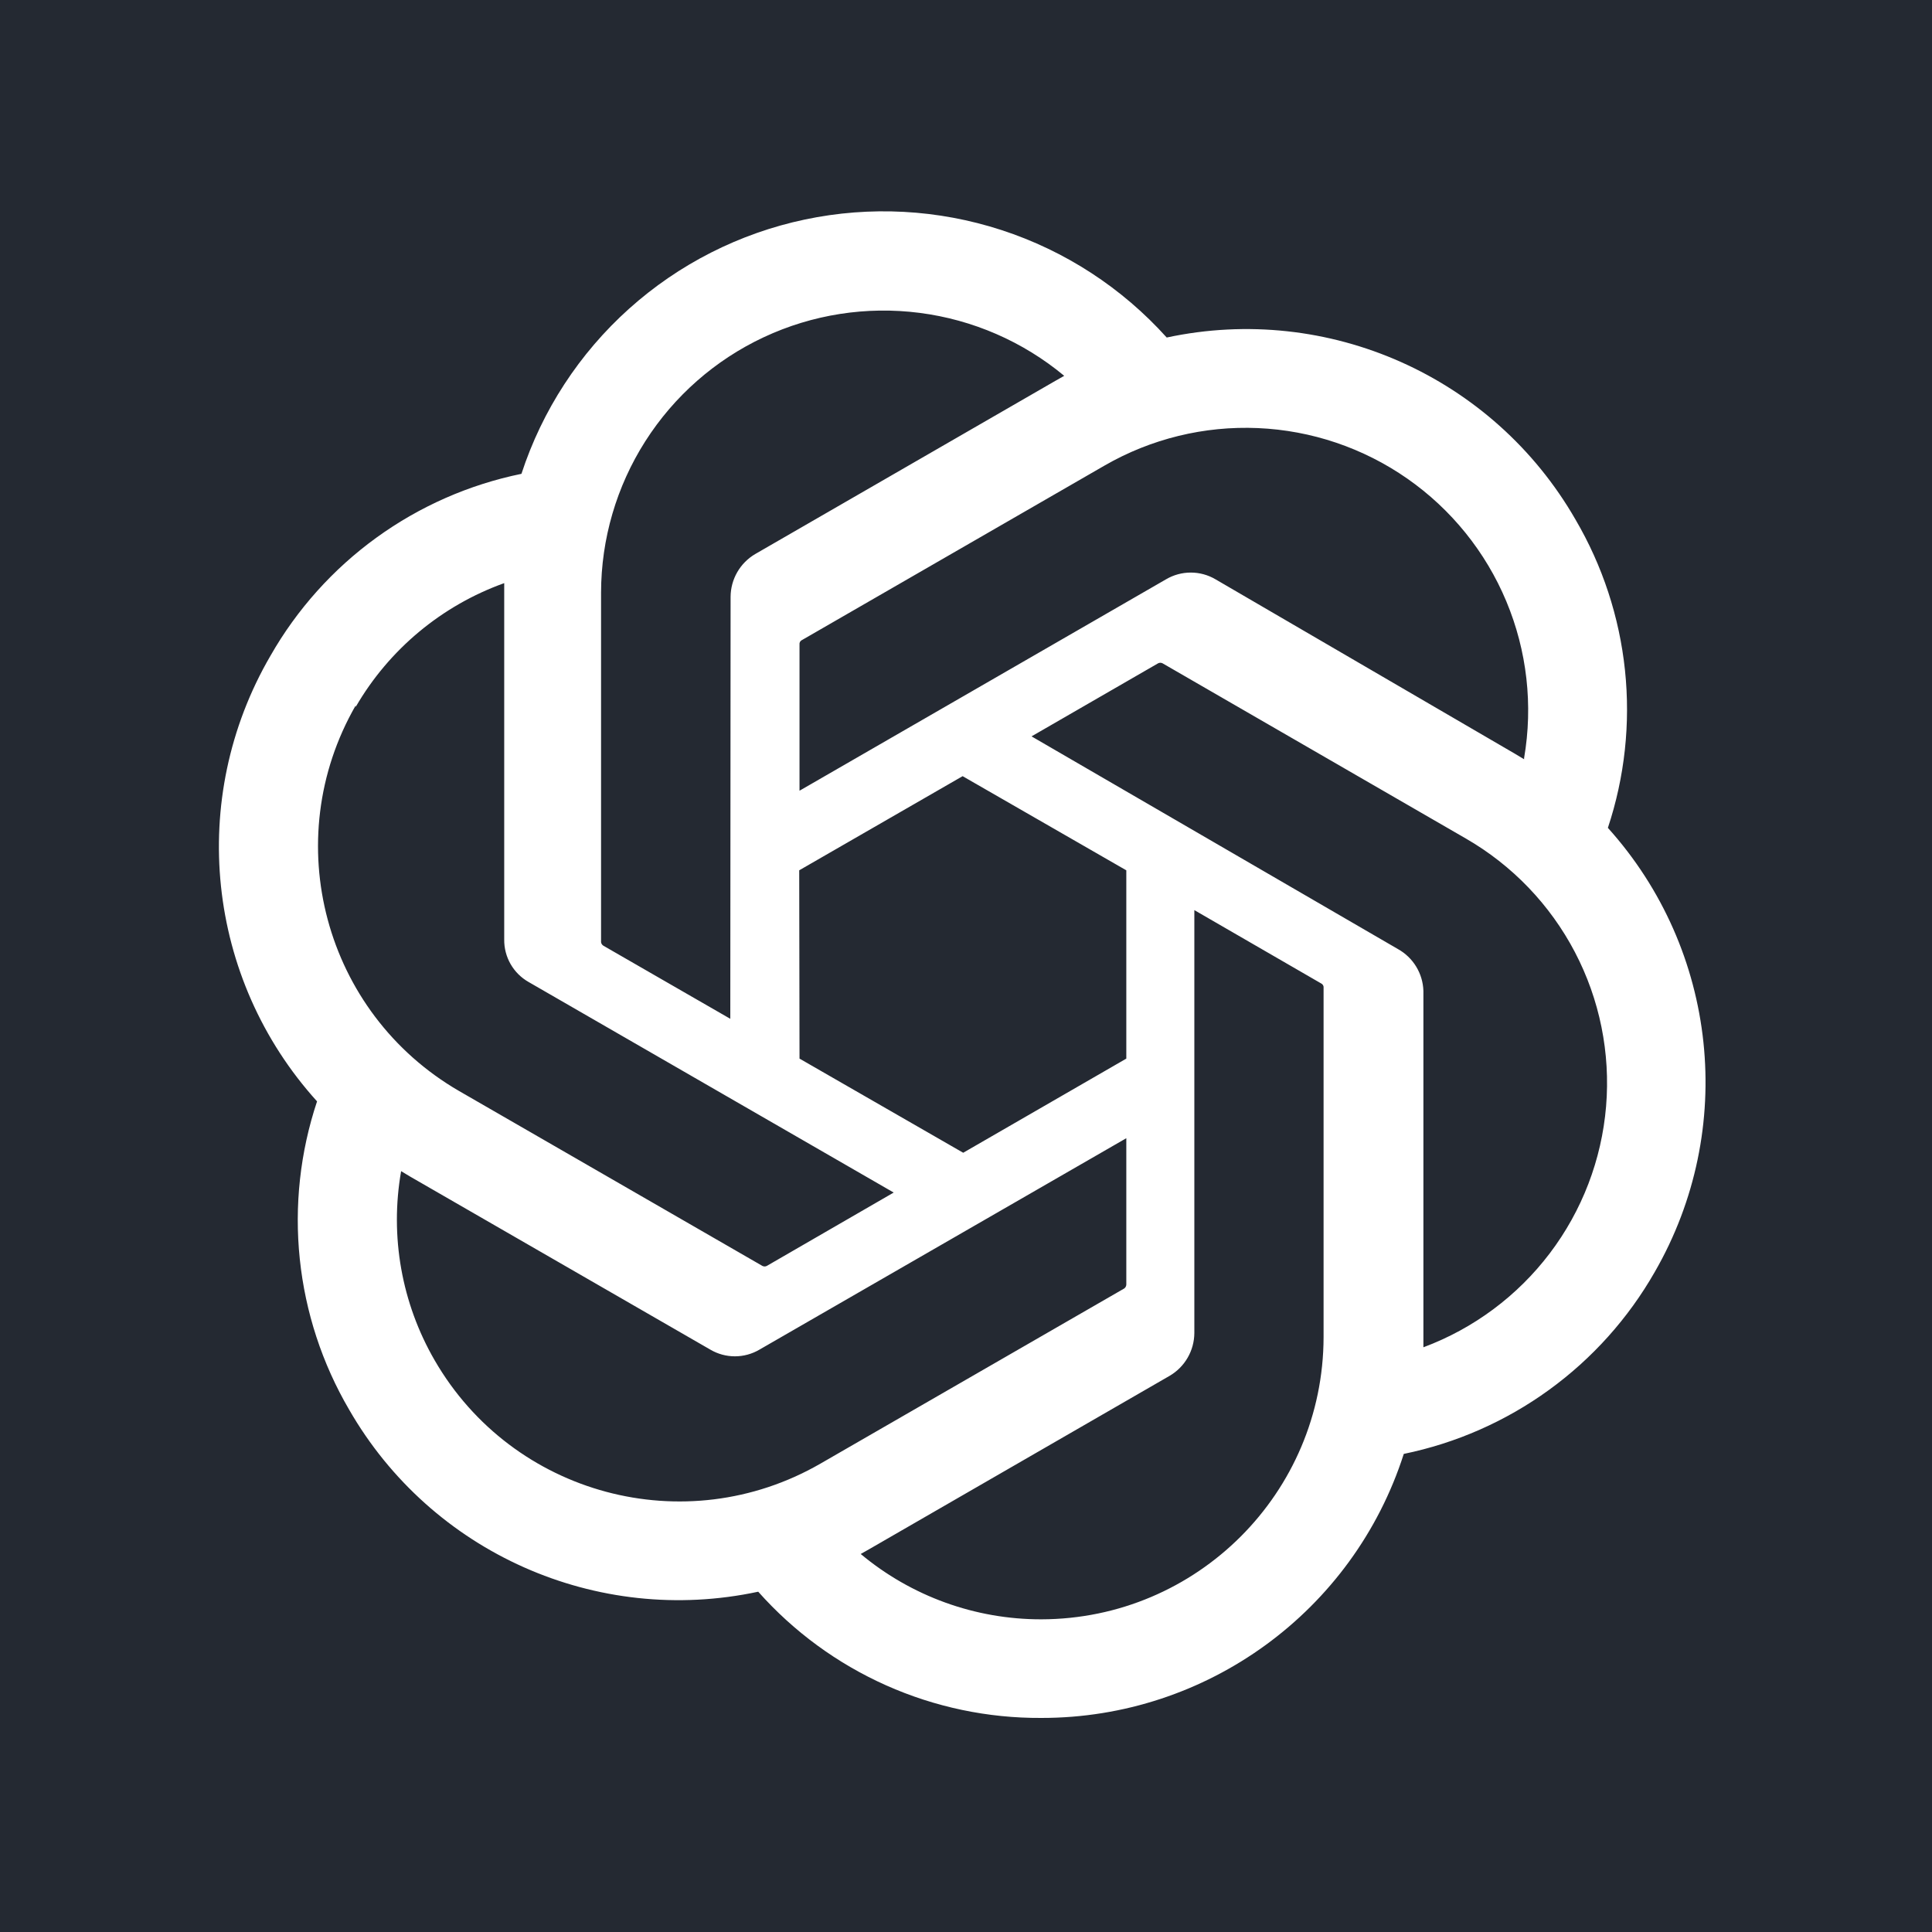
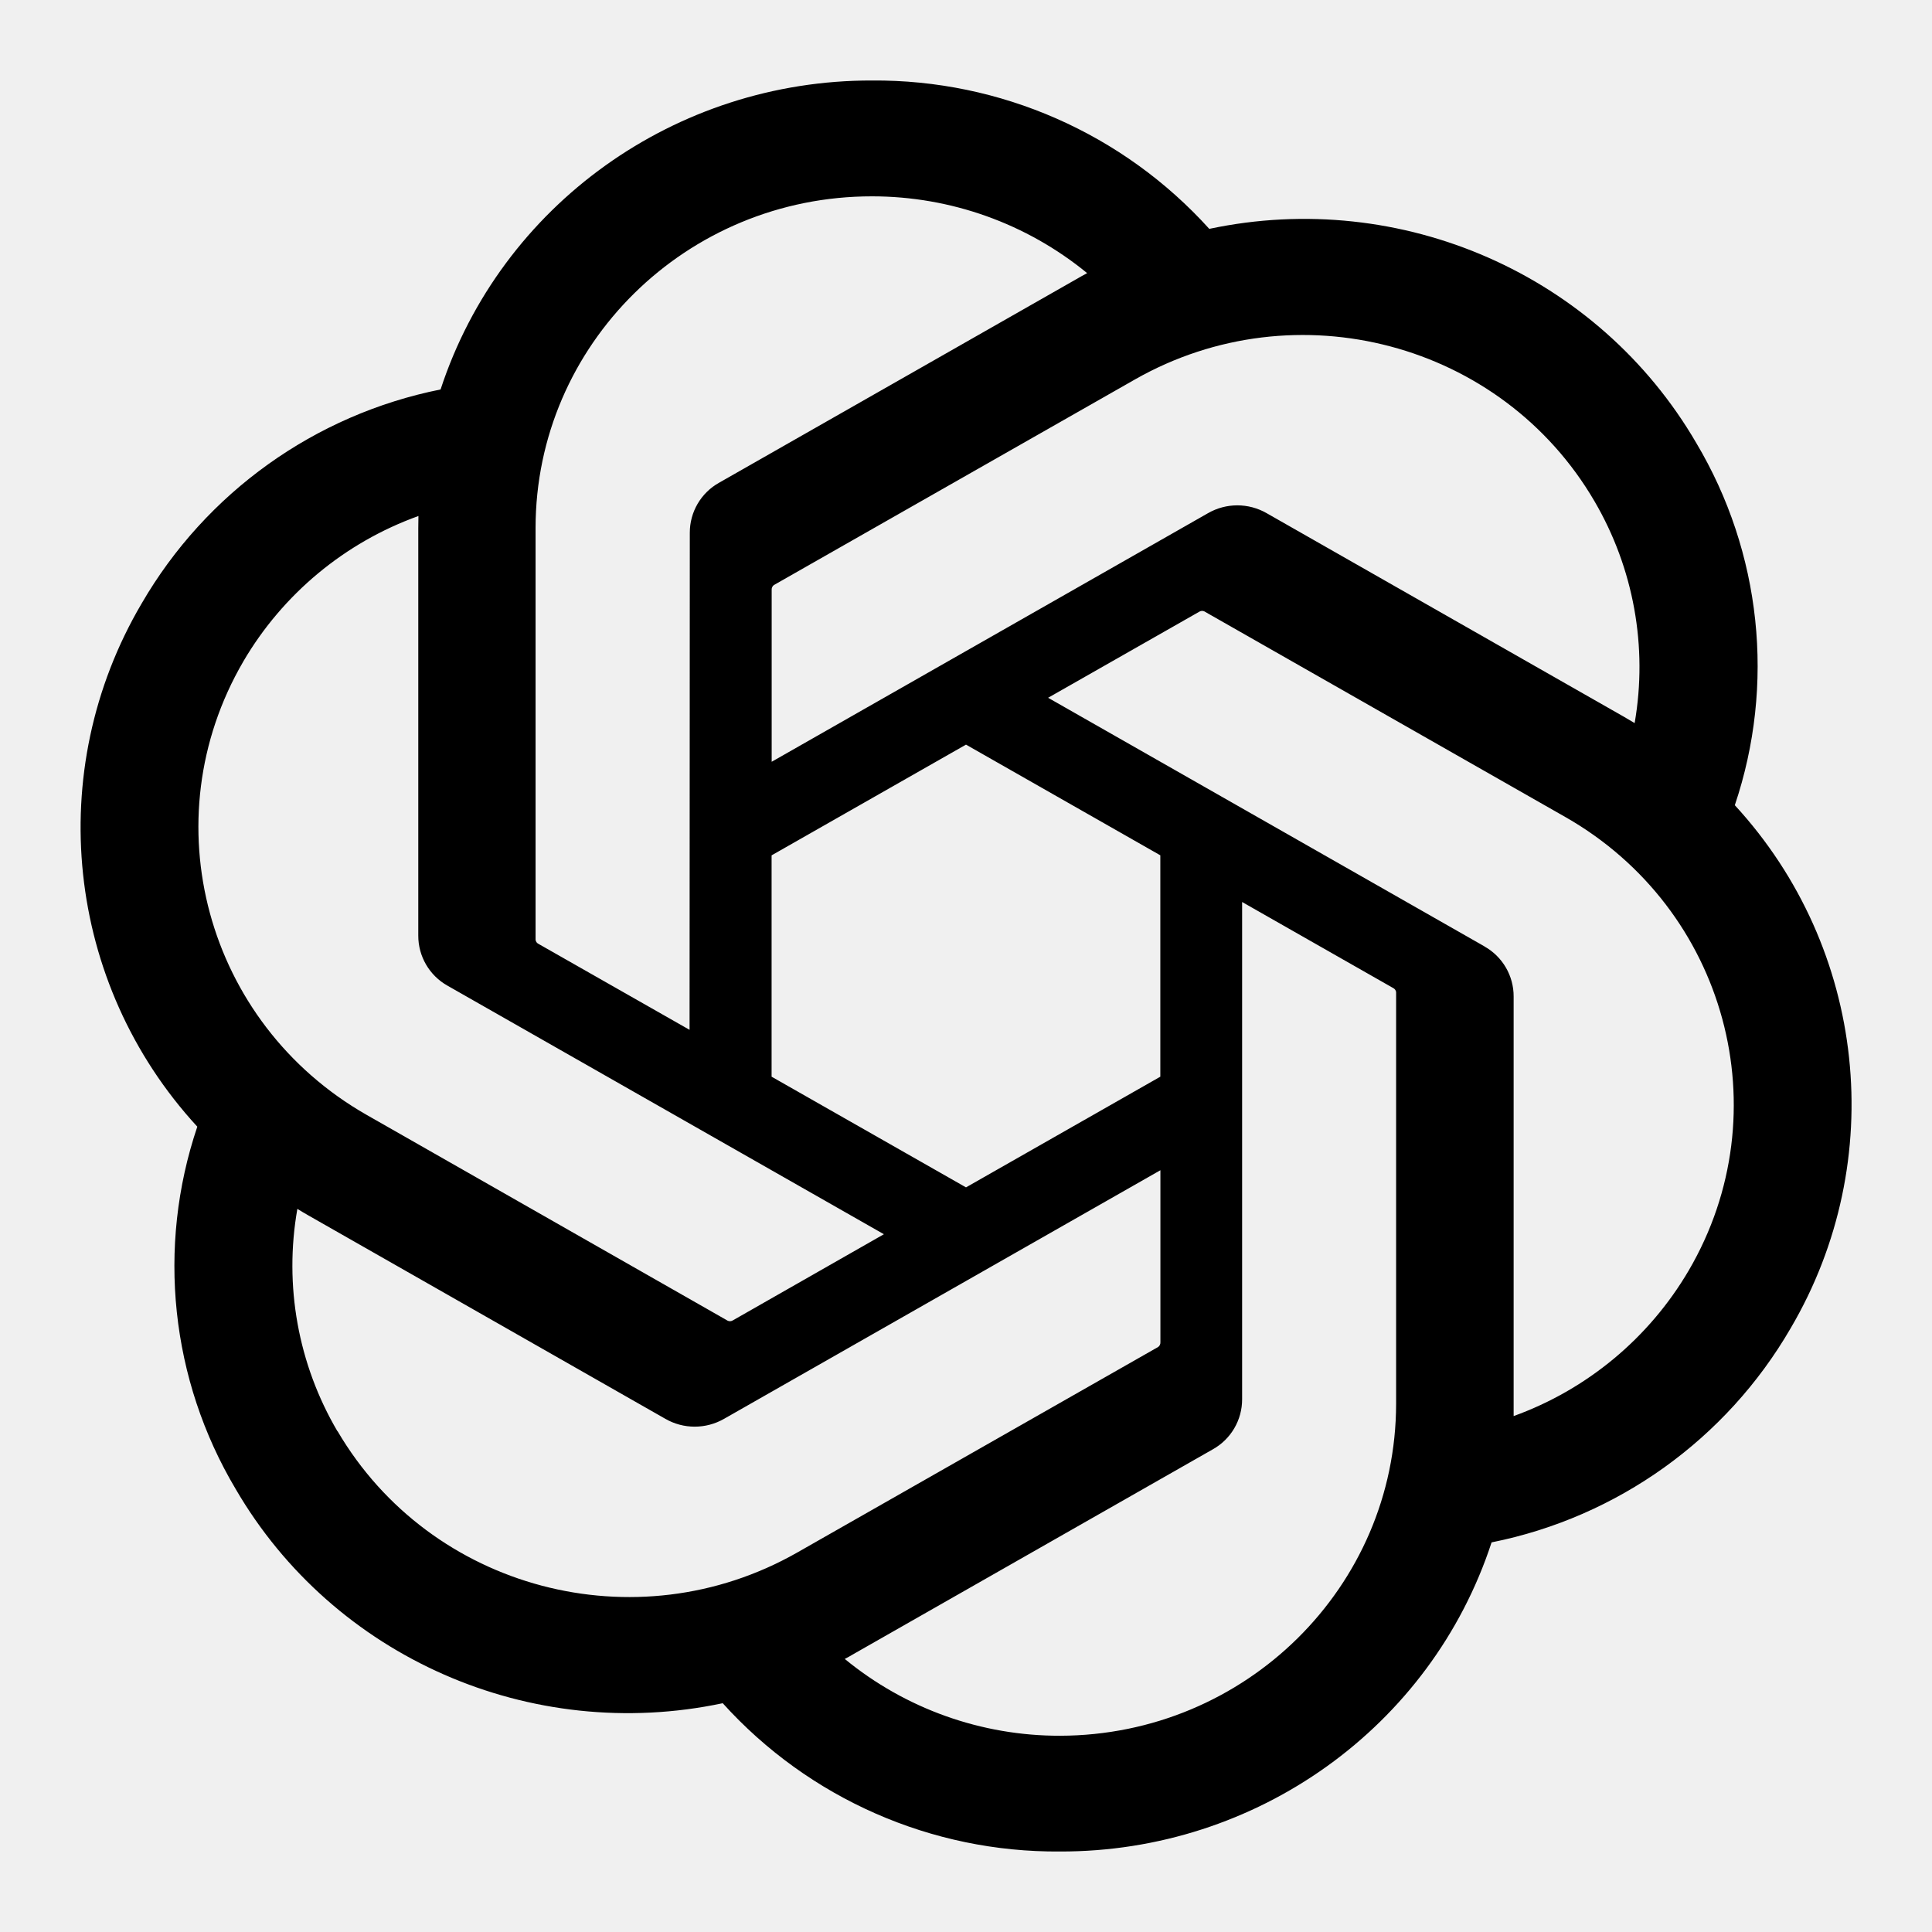
- <svg xmlns="http://www.w3.org/2000/svg" width="256" height="256" viewBox="0 0 256 256" fill="none">
-   <rect width="256" height="256" fill="#242932" />
-   <g clip-path="url(#clip0_74_444)">
-     <path d="M213.053 109.695C215.286 102.973 216.058 95.852 215.318 88.807C214.578 81.763 212.343 74.958 208.763 68.846C197.87 49.892 175.977 40.142 154.596 44.723C148.675 38.14 141.127 33.23 132.708 30.486C124.289 27.742 115.295 27.261 106.632 29.091C97.968 30.922 89.938 34.998 83.349 40.913C76.76 46.827 71.844 54.37 69.094 62.785C62.151 64.208 55.593 67.096 49.856 71.256C44.12 75.416 39.338 80.752 35.829 86.908C24.818 105.832 27.318 129.703 42.011 145.938C39.77 152.657 38.99 159.777 39.723 166.821C40.456 173.866 42.685 180.672 46.262 186.786C57.169 205.748 79.075 215.497 100.468 210.909C105.172 216.204 110.951 220.435 117.42 223.319C123.89 226.203 130.9 227.675 137.983 227.635C159.899 227.655 179.315 213.512 186.009 192.65C192.951 191.224 199.508 188.335 205.244 184.175C210.98 180.016 215.763 174.681 219.273 168.527C230.151 149.636 227.641 125.895 213.053 109.695ZM137.983 214.569C129.236 214.583 120.762 211.518 114.049 205.912L115.23 205.242L154.989 182.3C155.978 181.72 156.799 180.892 157.372 179.899C157.945 178.905 158.25 177.78 158.257 176.633V120.595L175.066 130.315C175.234 130.4 175.351 130.561 175.381 130.748V177.184C175.338 197.813 158.619 214.526 137.983 214.569ZM57.599 180.254C53.213 172.681 51.638 163.804 53.151 155.185L54.331 155.894L94.13 178.837C95.115 179.415 96.236 179.719 97.378 179.719C98.519 179.719 99.641 179.415 100.625 178.837L149.242 150.818V170.218C149.237 170.319 149.21 170.417 149.162 170.506C149.115 170.594 149.047 170.671 148.966 170.73L108.696 193.948C90.8 204.255 67.936 198.126 57.599 180.254ZM47.128 93.677C51.545 86.056 58.518 80.243 66.811 77.267V124.49C66.796 125.631 67.088 126.755 67.655 127.745C68.223 128.735 69.046 129.554 70.039 130.118L118.419 158.019L101.609 167.739C101.519 167.787 101.417 167.812 101.314 167.812C101.212 167.812 101.11 167.787 101.019 167.739L60.827 144.562C42.967 134.212 36.842 111.374 47.128 93.481V93.677ZM185.222 125.75L136.684 97.573L153.454 87.892C153.545 87.844 153.647 87.819 153.75 87.819C153.853 87.819 153.954 87.844 154.045 87.892L194.237 111.111C200.383 114.656 205.393 119.875 208.682 126.159C211.971 132.444 213.405 139.534 212.814 146.602C212.224 153.67 209.635 160.424 205.348 166.077C201.062 171.729 195.256 176.045 188.608 178.522V131.298C188.573 130.16 188.243 129.049 187.649 128.076C187.056 127.104 186.219 126.302 185.222 125.75ZM201.952 100.604L200.771 99.895L161.051 76.755C160.061 76.174 158.933 75.868 157.784 75.868C156.636 75.868 155.508 76.174 154.517 76.755L105.939 104.775V85.375C105.929 85.276 105.946 85.177 105.988 85.087C106.029 84.997 106.094 84.919 106.176 84.863L146.368 61.684C152.527 58.136 159.57 56.416 166.673 56.723C173.775 57.03 180.643 59.352 186.474 63.418C192.304 67.484 196.856 73.126 199.597 79.683C202.338 86.24 203.154 93.442 201.951 100.446L201.952 100.604ZM96.768 134.998L79.959 125.317C79.875 125.266 79.803 125.198 79.748 125.116C79.694 125.034 79.658 124.942 79.643 124.845V78.527C79.653 71.421 81.685 64.466 85.503 58.472C89.322 52.479 94.767 47.696 101.204 44.683C107.641 41.67 114.803 40.551 121.853 41.457C128.903 42.363 135.549 45.256 141.014 49.799L139.833 50.468L100.074 73.411C99.085 73.991 98.264 74.819 97.691 75.812C97.118 76.806 96.814 77.931 96.807 79.078L96.768 134.998ZM105.9 115.321L127.552 102.846L149.242 115.322V140.271L127.63 152.746L105.94 140.271L105.9 115.321Z" fill="white" />
-   </g>
-   <defs>
-     <clipPath id="clip0_74_444">
-       <rect width="197" height="200" fill="white" transform="translate(29 28)" />
-     </clipPath>
-   </defs>
+ <svg xmlns="http://www.w3.org/2000/svg" fill="currentColor" fill-rule="evenodd" height="1em" style="flex:none;line-height:1" viewBox="0 0 24 24" width="1em">
+   <path d="M21.55 10.004a5.416 5.416 0 00-.478-4.501c-1.217-2.09-3.662-3.166-6.05-2.66A5.59 5.59 0 0010.831 1C8.39.995 6.224 2.546 5.473 4.838A5.553 5.553 0 001.76 7.496a5.487 5.487 0 00.691 6.5 5.416 5.416 0 00.477 4.502c1.217 2.09 3.662 3.165 6.05 2.66A5.586 5.586 0 0013.168 23c2.443.006 4.61-1.546 5.361-3.84a5.553 5.553 0 003.715-2.66 5.488 5.488 0 00-.693-6.497v.001zm-8.381 11.558a4.199 4.199 0 01-2.675-.954c.034-.018.093-.05.132-.074l4.44-2.53a.71.71 0 00.364-.623v-6.176l1.877 1.069c.02.01.033.029.036.05v5.115c-.003 2.274-1.87 4.118-4.174 4.123zM4.192 17.78a4.059 4.059 0 01-.498-2.763c.032.02.09.055.131.078l4.44 2.53c.225.13.504.13.73 0l5.42-3.088v2.138a.068.068 0 01-.027.057L9.9 19.288c-1.999 1.136-4.552.46-5.707-1.51h-.001zM3.023 8.216A4.15 4.15 0 015.198 6.41l-.002.151v5.06a.711.711 0 00.364.624l5.42 3.087-1.876 1.07a.067.067 0 01-.063.005l-4.489-2.559c-1.995-1.14-2.679-3.658-1.53-5.63h.001zm15.417 3.54l-5.42-3.088L14.896 7.6a.067.067 0 01.063-.006l4.489 2.557c1.998 1.14 2.683 3.662 1.529 5.633a4.163 4.163 0 01-2.174 1.807V12.38a.71.71 0 00-.363-.623zm1.867-2.773a6.04 6.04 0 00-.132-.078l-4.44-2.53a.731.731 0 00-.729 0l-5.42 3.088V7.325a.068.068 0 01.027-.057L14.1 4.713c2-1.137 4.555-.46 5.707 1.513.487.833.664 1.809.499 2.757h.001zm-11.741 3.81l-1.877-1.068a.065.065 0 01-.036-.051V6.559c.001-2.277 1.873-4.122 4.181-4.12.976 0 1.92.338 2.671.954-.034.018-.092.05-.131.073l-4.44 2.53a.71.71 0 00-.365.623l-.003 6.173v.002zm1.02-2.168L12 9.25l2.414 1.375v2.75L12 14.75l-2.415-1.375v-2.75z" />
</svg>
